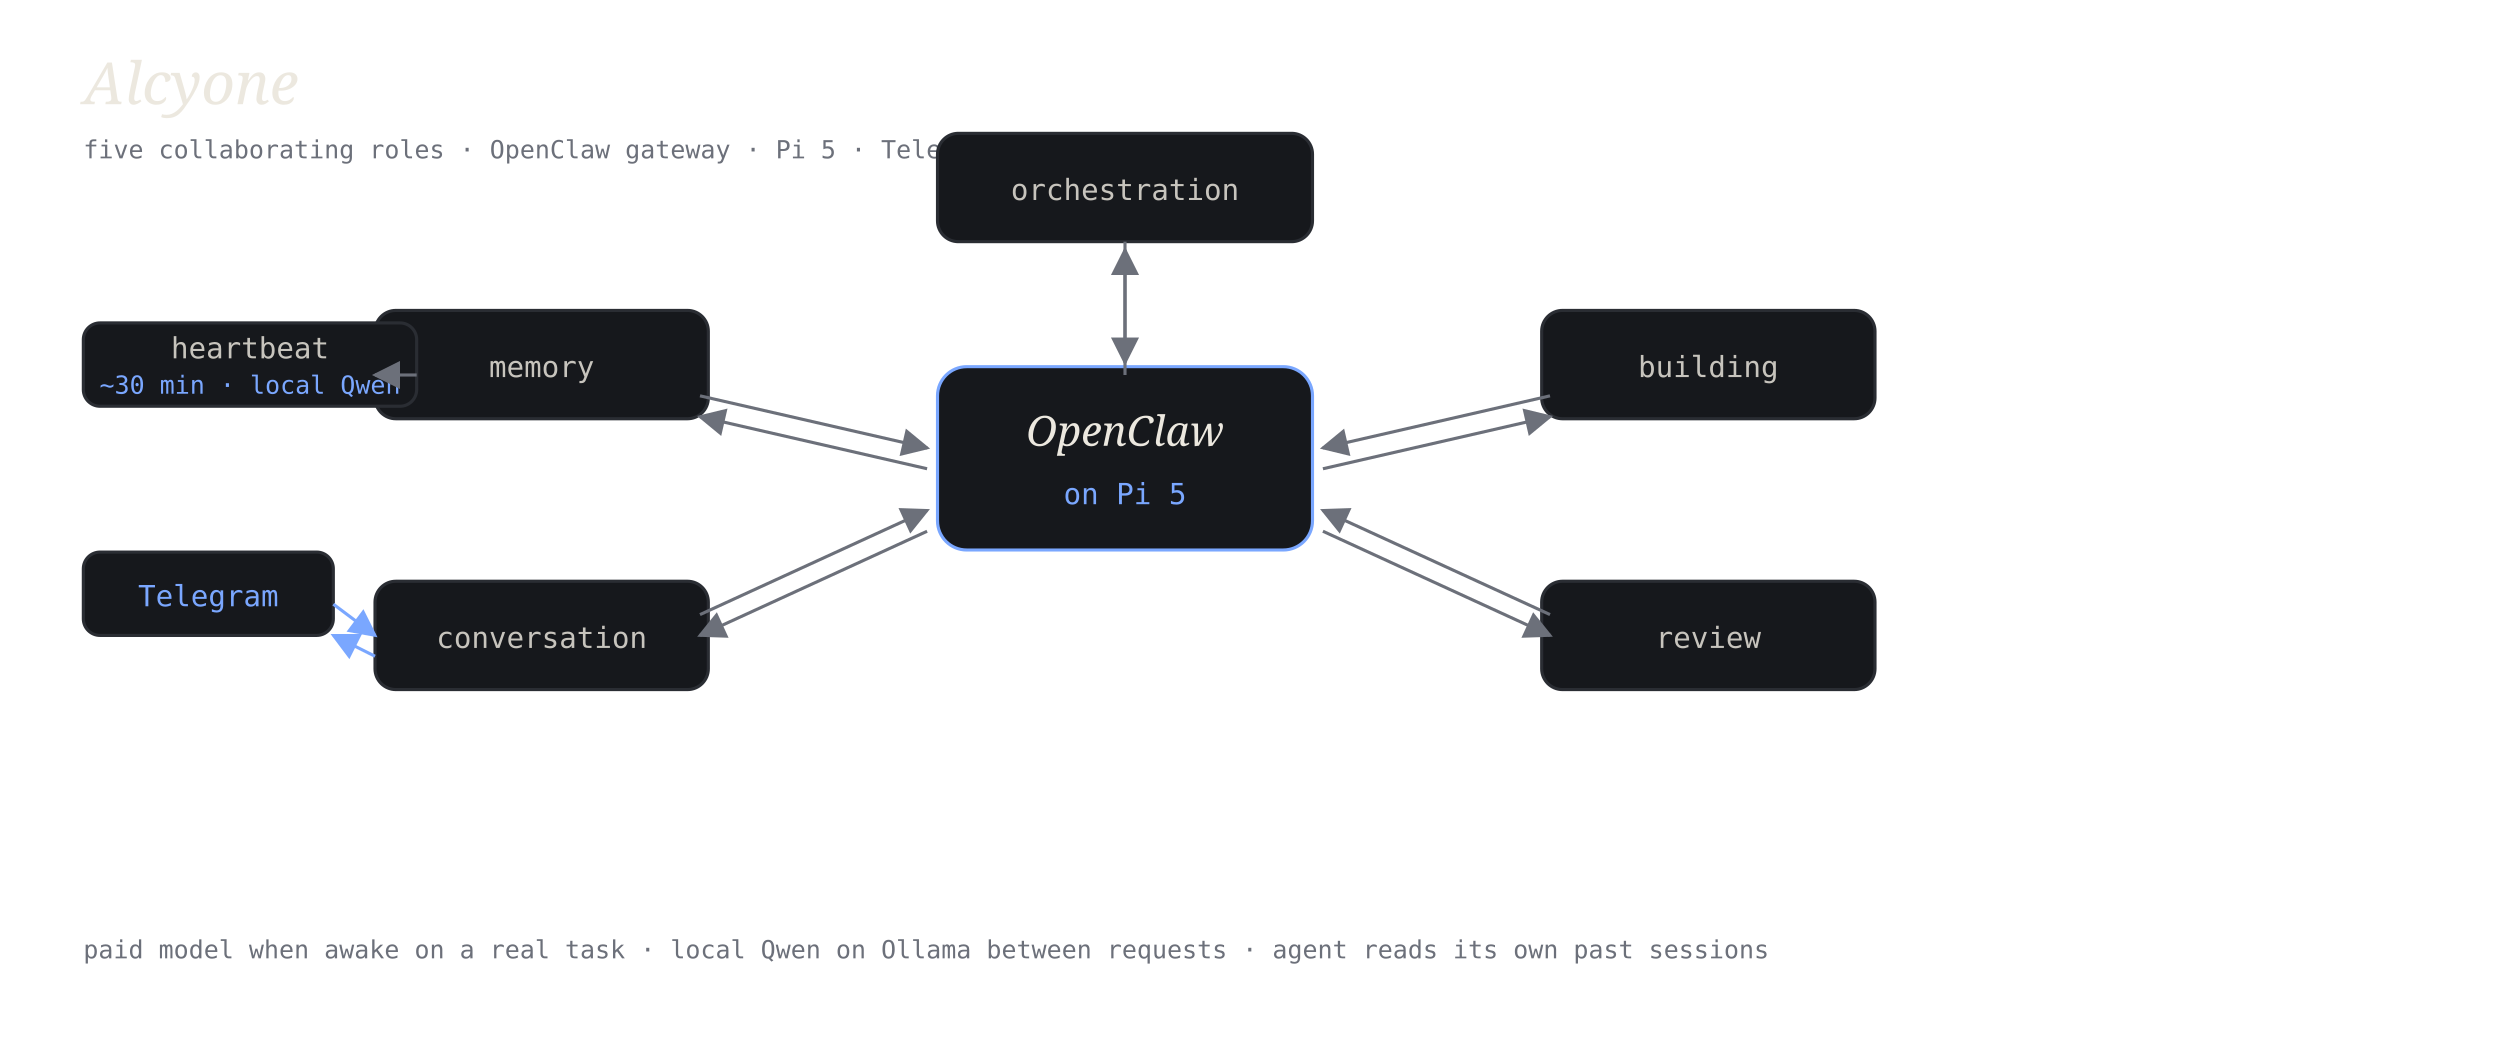
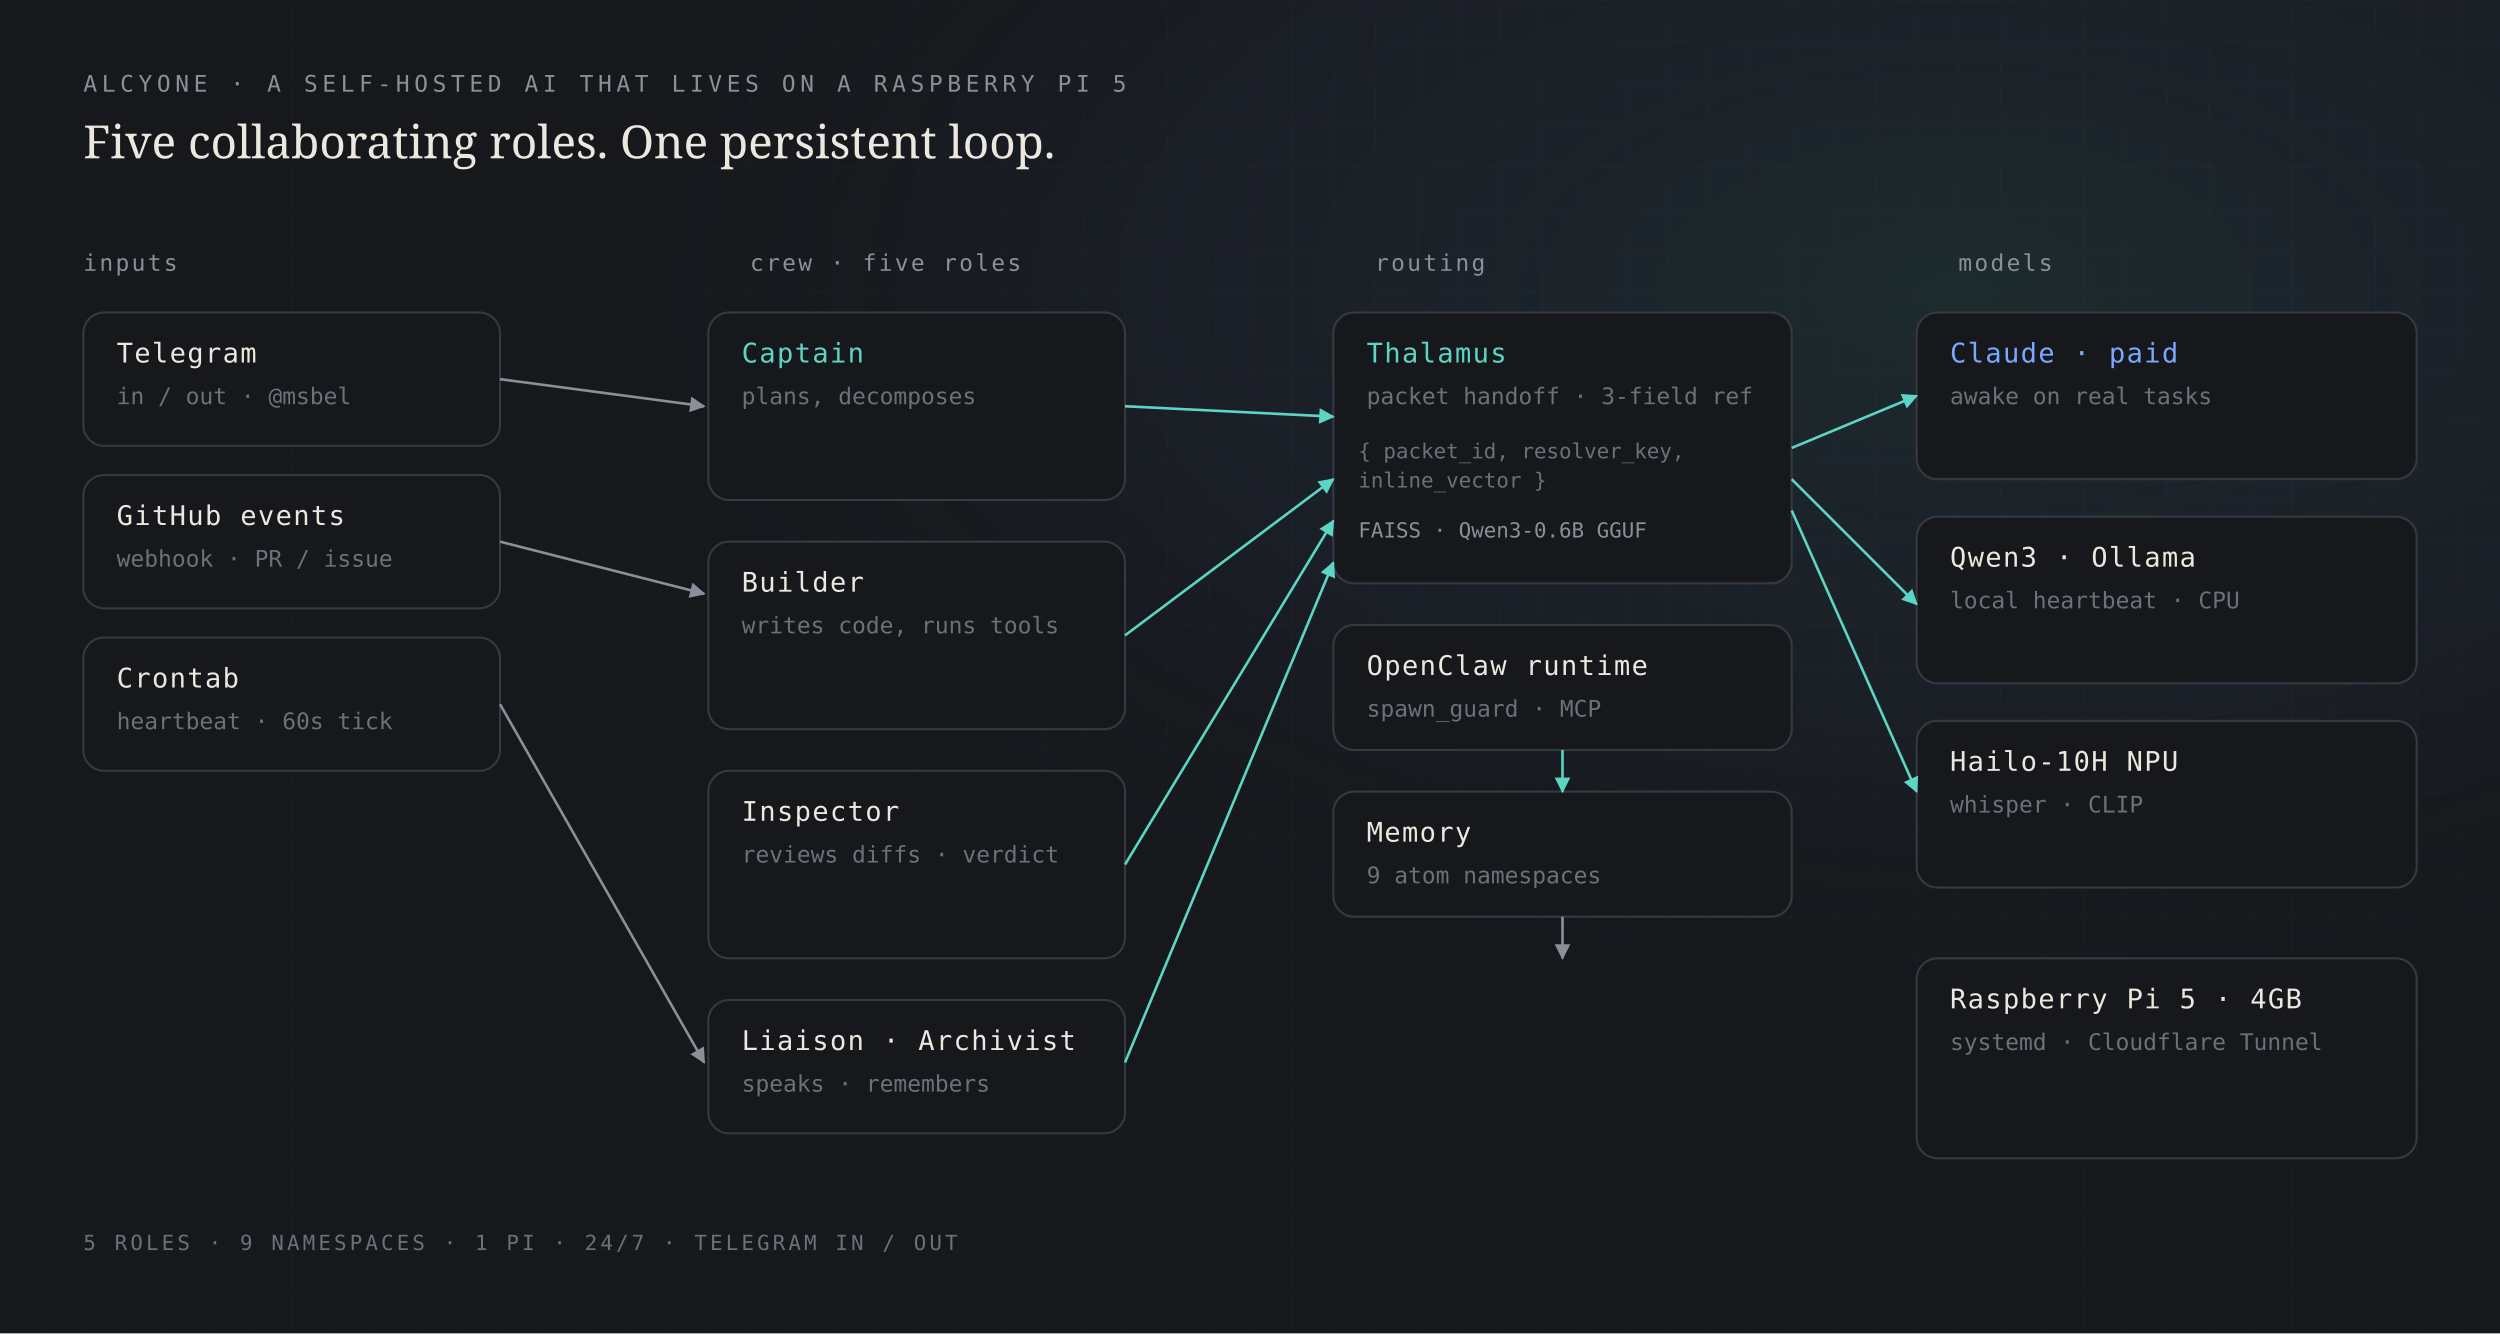
- <svg xmlns="http://www.w3.org/2000/svg" viewBox="0 0 1200 500" width="1200" height="500" role="img" aria-label="Alcyone agent on a Raspberry Pi 5: five collaborating roles around an OpenClaw gateway, with Telegram I/O and a 30-minute heartbeat tick.">
+ <svg xmlns="http://www.w3.org/2000/svg" viewBox="0 0 1200 640" width="100%" height="auto" font-family="Geist Mono, ui-monospace, monospace">
  <defs>
-     <style>
-       .title { font-family: 'Fraunces', Georgia, serif; font-style: italic; font-size: 28px; fill: #ece8df; }
-       .label { font-family: 'Geist Mono', ui-monospace, monospace; font-size: 14px; fill: #c7c4bd; }
-       .hub { font-family: 'Fraunces', Georgia, serif; font-style: italic; font-size: 20px; fill: #ece8df; }
-       .small { font-family: 'Geist Mono', ui-monospace, monospace; font-size: 12px; fill: #6c707a; }
-       .accent { fill: #7aa7ff; }
-       .role-fill { fill: #16181c; stroke: #2a2d33; stroke-width: 1.5; }
-       .hub-fill { fill: #16181c; stroke: #7aa7ff; stroke-width: 1.5; }
-       .arrow { stroke: #6c707a; stroke-width: 1.5; fill: none; }
-       .arrow-accent { stroke: #7aa7ff; stroke-width: 1.5; fill: none; }
-     </style>
-     <marker id="ar" markerWidth="9" markerHeight="9" refX="8" refY="4.5" orient="auto">
-       <path d="M 0 0 L 9 4.5 L 0 9 z" fill="#6c707a" />
+     <pattern id="grid" width="20" height="20" patternUnits="userSpaceOnUse">
+       <path d="M20 0 L0 0 0 20" stroke="#2a2d33" stroke-width="0.5" fill="none" opacity="0.3" />
+     </pattern>
+     <radialGradient id="seaglow" cx="78%" cy="22%" r="55%">
+       <stop offset="0%" stop-color="#5cd6c4" stop-opacity="0.10" />
+       <stop offset="60%" stop-color="#7aa7ff" stop-opacity="0.04" />
+       <stop offset="100%" stop-color="#16181c" stop-opacity="0" />
+     </radialGradient>
+     <marker id="arrow" viewBox="0 0 10 10" refX="9" refY="5" markerWidth="6" markerHeight="6" orient="auto">
+       <path d="M0 0 L10 5 L0 10 z" fill="#5cd6c4" />
    </marker>
-     <marker id="ar-accent" markerWidth="9" markerHeight="9" refX="8" refY="4.5" orient="auto">
-       <path d="M 0 0 L 9 4.5 L 0 9 z" fill="#7aa7ff" />
+     <marker id="arrowMuted" viewBox="0 0 10 10" refX="9" refY="5" markerWidth="6" markerHeight="6" orient="auto">
+       <path d="M0 0 L10 5 L0 10 z" fill="#8a8f99" />
    </marker>
  </defs>
-   <g transform="translate(40, 50)">
-     <text class="title">Alcyone</text>
-     <text class="small" y="26">five collaborating roles · OpenClaw gateway · Pi 5 · Telegram I/O</text>
+   <rect width="100%" height="100%" fill="#16181c" />
+   <rect width="100%" height="100%" fill="url(#grid)" />
+   <rect width="100%" height="100%" fill="url(#seaglow)" />
+   <text x="40" y="44" fill="#8a8f99" font-size="11" letter-spacing="0.2em">ALCYONE · A SELF-HOSTED AI THAT LIVES ON A RASPBERRY PI 5</text>
+   <text x="40" y="76" fill="#ece8df" font-size="22" font-family="Fraunces, Georgia, serif">Five collaborating roles. One persistent loop.</text>
+   <text x="40" y="130" fill="#8a8f99" font-size="11" letter-spacing="0.1em" text-anchor="start" text-transform="uppercase">inputs</text>
+   <g>
+     <rect x="40" y="150" width="200" height="64" rx="10" fill="#16181c" stroke="#353941" stroke-width="1" />
+     <text x="56" y="174" fill="#ece8df" font-size="13" font-weight="500" letter-spacing="0.05em">Telegram</text>
+     <text x="56" y="194" fill="#6c707a" font-size="11">in / out · @msbel</text>
  </g>
-   <g transform="translate(540, 220)">
-     <rect x="-90" y="-44" width="180" height="88" rx="14" class="hub-fill" />
-     <text class="hub" text-anchor="middle" y="-6">OpenClaw</text>
-     <text class="label accent" text-anchor="middle" y="22">on Pi 5</text>
+   <g>
+     <rect x="40" y="228" width="200" height="64" rx="10" fill="#16181c" stroke="#353941" stroke-width="1" />
+     <text x="56" y="252" fill="#ece8df" font-size="13" font-weight="500" letter-spacing="0.05em">GitHub events</text>
+     <text x="56" y="272" fill="#6c707a" font-size="11">webhook · PR / issue</text>
  </g>
-   <g transform="translate(540, 90)">
-     <rect x="-90" y="-26" width="180" height="52" rx="10" class="role-fill" />
-     <text class="label" text-anchor="middle" y="6">orchestration</text>
+   <g>
+     <rect x="40" y="306" width="200" height="64" rx="10" fill="#16181c" stroke="#353941" stroke-width="1" />
+     <text x="56" y="330" fill="#ece8df" font-size="13" font-weight="500" letter-spacing="0.05em">Crontab</text>
+     <text x="56" y="350" fill="#6c707a" font-size="11">heartbeat · 60s tick</text>
  </g>
-   <line x1="540" y1="116" x2="540" y2="174" class="arrow" marker-end="url(#ar)" />
-   <line x1="540" y1="180" x2="540" y2="120" class="arrow" marker-end="url(#ar)" />
-   <g transform="translate(820, 175)">
-     <rect x="-80" y="-26" width="160" height="52" rx="10" class="role-fill" />
-     <text class="label" text-anchor="middle" y="6">building</text>
+   <text x="360" y="130" fill="#8a8f99" font-size="11" letter-spacing="0.1em" text-anchor="start" text-transform="uppercase">crew · five roles</text>
+   <g>
+     <rect x="340" y="150" width="200" height="90" rx="10" fill="#16181c" stroke="#353941" stroke-width="1" />
+     <text x="356" y="174" fill="#5cd6c4" font-size="13" font-weight="500" letter-spacing="0.05em">Captain</text>
+     <text x="356" y="194" fill="#6c707a" font-size="11">plans, decomposes</text>
  </g>
-   <line x1="744" y1="190" x2="635" y2="215" class="arrow" marker-end="url(#ar)" />
-   <line x1="635" y1="225" x2="744" y2="200" class="arrow" marker-end="url(#ar)" />
-   <g transform="translate(820, 305)">
-     <rect x="-80" y="-26" width="160" height="52" rx="10" class="role-fill" />
-     <text class="label" text-anchor="middle" y="6">review</text>
+   <g>
+     <rect x="340" y="260" width="200" height="90" rx="10" fill="#16181c" stroke="#353941" stroke-width="1" />
+     <text x="356" y="284" fill="#ece8df" font-size="13" font-weight="500" letter-spacing="0.05em">Builder</text>
+     <text x="356" y="304" fill="#6c707a" font-size="11">writes code, runs tools</text>
  </g>
-   <line x1="744" y1="295" x2="635" y2="245" class="arrow" marker-end="url(#ar)" />
-   <line x1="635" y1="255" x2="744" y2="305" class="arrow" marker-end="url(#ar)" />
-   <g transform="translate(260, 305)">
-     <rect x="-80" y="-26" width="160" height="52" rx="10" class="role-fill" />
-     <text class="label" text-anchor="middle" y="6">conversation</text>
+   <g>
+     <rect x="340" y="370" width="200" height="90" rx="10" fill="#16181c" stroke="#353941" stroke-width="1" />
+     <text x="356" y="394" fill="#ece8df" font-size="13" font-weight="500" letter-spacing="0.05em">Inspector</text>
+     <text x="356" y="414" fill="#6c707a" font-size="11">reviews diffs · verdict</text>
  </g>
-   <line x1="336" y1="295" x2="445" y2="245" class="arrow" marker-end="url(#ar)" />
-   <line x1="445" y1="255" x2="336" y2="305" class="arrow" marker-end="url(#ar)" />
-   <g transform="translate(260, 175)">
-     <rect x="-80" y="-26" width="160" height="52" rx="10" class="role-fill" />
-     <text class="label" text-anchor="middle" y="6">memory</text>
+   <g>
+     <rect x="340" y="480" width="200" height="64" rx="10" fill="#16181c" stroke="#353941" stroke-width="1" />
+     <text x="356" y="504" fill="#ece8df" font-size="13" font-weight="500" letter-spacing="0.05em">Liaison · Archivist</text>
+     <text x="356" y="524" fill="#6c707a" font-size="11">speaks · remembers</text>
  </g>
-   <line x1="336" y1="190" x2="445" y2="215" class="arrow" marker-end="url(#ar)" />
-   <line x1="445" y1="225" x2="336" y2="200" class="arrow" marker-end="url(#ar)" />
-   <g transform="translate(40, 285)">
-     <rect x="0" y="-20" width="120" height="40" rx="8" class="role-fill" />
-     <text class="label accent" text-anchor="middle" x="60" y="6">Telegram</text>
+   <text x="660" y="130" fill="#8a8f99" font-size="11" letter-spacing="0.1em" text-anchor="start" text-transform="uppercase">routing</text>
+   <g>
+     <rect x="640" y="150" width="220" height="130" rx="10" fill="#16181c" stroke="#353941" stroke-width="1" />
+     <text x="656" y="174" fill="#5cd6c4" font-size="13" font-weight="500" letter-spacing="0.05em">Thalamus</text>
+     <text x="656" y="194" fill="#6c707a" font-size="11">packet handoff · 3-field ref</text>
  </g>
-   <line x1="160" y1="290" x2="180" y2="305" class="arrow-accent" marker-end="url(#ar-accent)" />
-   <line x1="180" y1="315" x2="160" y2="305" class="arrow-accent" marker-end="url(#ar-accent)" />
-   <g transform="translate(40, 175)">
-     <rect x="0" y="-20" width="160" height="40" rx="8" class="role-fill" />
-     <text class="label" text-anchor="middle" x="80" y="-3">heartbeat</text>
-     <text class="small accent" text-anchor="middle" x="80" y="14">~30 min · local Qwen</text>
+   <text x="652" y="220" fill="#6c707a" font-size="10">{ packet_id, resolver_key,</text>
+   <text x="652" y="234" fill="#6c707a" font-size="10">  inline_vector }</text>
+   <text x="652" y="258" fill="#8a8f99" font-size="10">FAISS · Qwen3-0.6B GGUF</text>
+   <g>
+     <rect x="640" y="300" width="220" height="60" rx="10" fill="#16181c" stroke="#353941" stroke-width="1" />
+     <text x="656" y="324" fill="#ece8df" font-size="13" font-weight="500" letter-spacing="0.05em">OpenClaw runtime</text>
+     <text x="656" y="344" fill="#6c707a" font-size="11">spawn_guard · MCP</text>
  </g>
-   <line x1="200" y1="180" x2="180" y2="180" class="arrow" marker-end="url(#ar)" />
-   <g transform="translate(40, 460)">
-     <text class="small">paid model when awake on a real task · local Qwen on Ollama between requests · agent reads its own past sessions</text>
+   <g>
+     <rect x="640" y="380" width="220" height="60" rx="10" fill="#16181c" stroke="#353941" stroke-width="1" />
+     <text x="656" y="404" fill="#ece8df" font-size="13" font-weight="500" letter-spacing="0.05em">Memory</text>
+     <text x="656" y="424" fill="#6c707a" font-size="11">9 atom namespaces</text>
  </g>
+   <text x="940" y="130" fill="#8a8f99" font-size="11" letter-spacing="0.1em" text-anchor="start" text-transform="uppercase">models</text>
+   <g>
+     <rect x="920" y="150" width="240" height="80" rx="10" fill="#16181c" stroke="#353941" stroke-width="1" />
+     <text x="936" y="174" fill="#7aa7ff" font-size="13" font-weight="500" letter-spacing="0.05em">Claude · paid</text>
+     <text x="936" y="194" fill="#6c707a" font-size="11">awake on real tasks</text>
+   </g>
+   <g>
+     <rect x="920" y="248" width="240" height="80" rx="10" fill="#16181c" stroke="#353941" stroke-width="1" />
+     <text x="936" y="272" fill="#ece8df" font-size="13" font-weight="500" letter-spacing="0.05em">Qwen3 · Ollama</text>
+     <text x="936" y="292" fill="#6c707a" font-size="11">local heartbeat · CPU</text>
+   </g>
+   <g>
+     <rect x="920" y="346" width="240" height="80" rx="10" fill="#16181c" stroke="#353941" stroke-width="1" />
+     <text x="936" y="370" fill="#ece8df" font-size="13" font-weight="500" letter-spacing="0.05em">Hailo-10H NPU</text>
+     <text x="936" y="390" fill="#6c707a" font-size="11">whisper · CLIP</text>
+   </g>
+   <g>
+     <rect x="920" y="460" width="240" height="96" rx="10" fill="#16181c" stroke="#353941" stroke-width="1" />
+     <text x="936" y="484" fill="#ece8df" font-size="13" font-weight="500" letter-spacing="0.05em">Raspberry Pi 5 · 4GB</text>
+     <text x="936" y="504" fill="#6c707a" font-size="11">systemd · Cloudflare Tunnel</text>
+   </g>
+   <path d="M240 182 L338 195" stroke="#8a8f99" stroke-width="1.25" fill="none" marker-end="url(#arrowMuted)" />
+   <path d="M240 260 L338 285" stroke="#8a8f99" stroke-width="1.25" fill="none" marker-end="url(#arrowMuted)" />
+   <path d="M240 338 L338 510" stroke="#8a8f99" stroke-width="1.25" fill="none" marker-end="url(#arrowMuted)" />
+   <path d="M540 195 L640 200" stroke="#5cd6c4" stroke-width="1.25" fill="none" marker-end="url(#arrow)" />
+   <path d="M540 305 L640 230" stroke="#5cd6c4" stroke-width="1.25" fill="none" marker-end="url(#arrow)" />
+   <path d="M540 415 L640 250" stroke="#5cd6c4" stroke-width="1.25" fill="none" marker-end="url(#arrow)" />
+   <path d="M540 510 L640 270" stroke="#5cd6c4" stroke-width="1.25" fill="none" marker-end="url(#arrow)" />
+   <path d="M860 215 L920 190" stroke="#5cd6c4" stroke-width="1.25" fill="none" marker-end="url(#arrow)" />
+   <path d="M860 230 L920 290" stroke="#5cd6c4" stroke-width="1.25" fill="none" marker-end="url(#arrow)" />
+   <path d="M860 245 L920 380" stroke="#5cd6c4" stroke-width="1.25" fill="none" marker-end="url(#arrow)" />
+   <path d="M750 360 L750 380" stroke="#5cd6c4" stroke-width="1.25" fill="none" marker-end="url(#arrow)" />
+   <path d="M750 440 L750 460" stroke="#8a8f99" stroke-width="1.25" fill="none" marker-end="url(#arrowMuted)" />
+   <text x="40" y="600" fill="#6c707a" font-size="10" letter-spacing="0.15em">5 ROLES · 9 NAMESPACES · 1 PI · 24/7 · TELEGRAM IN / OUT</text>
</svg>
